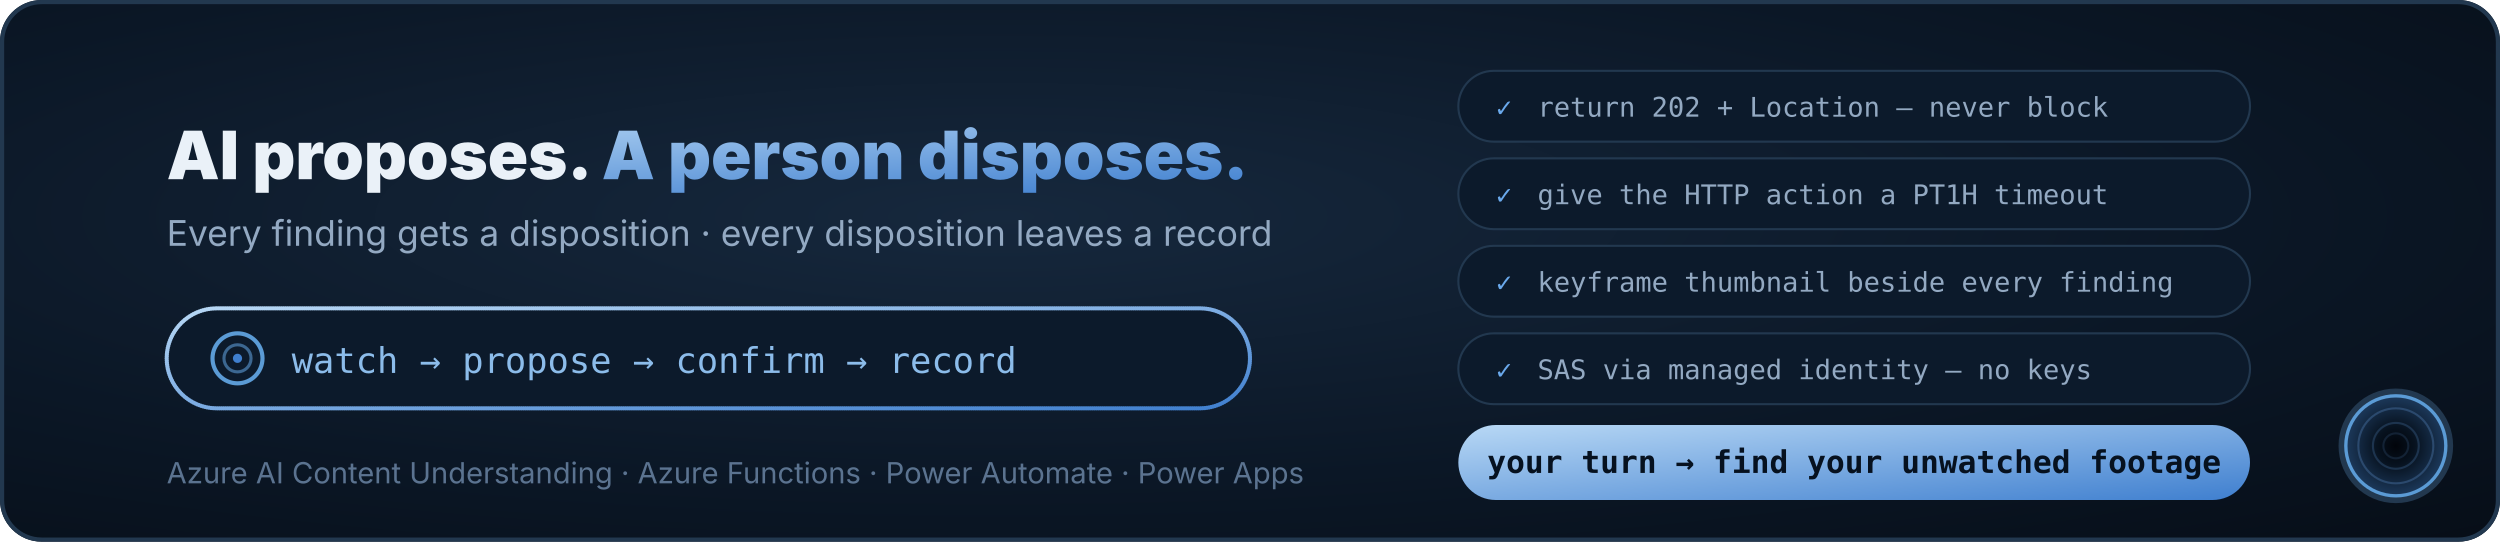
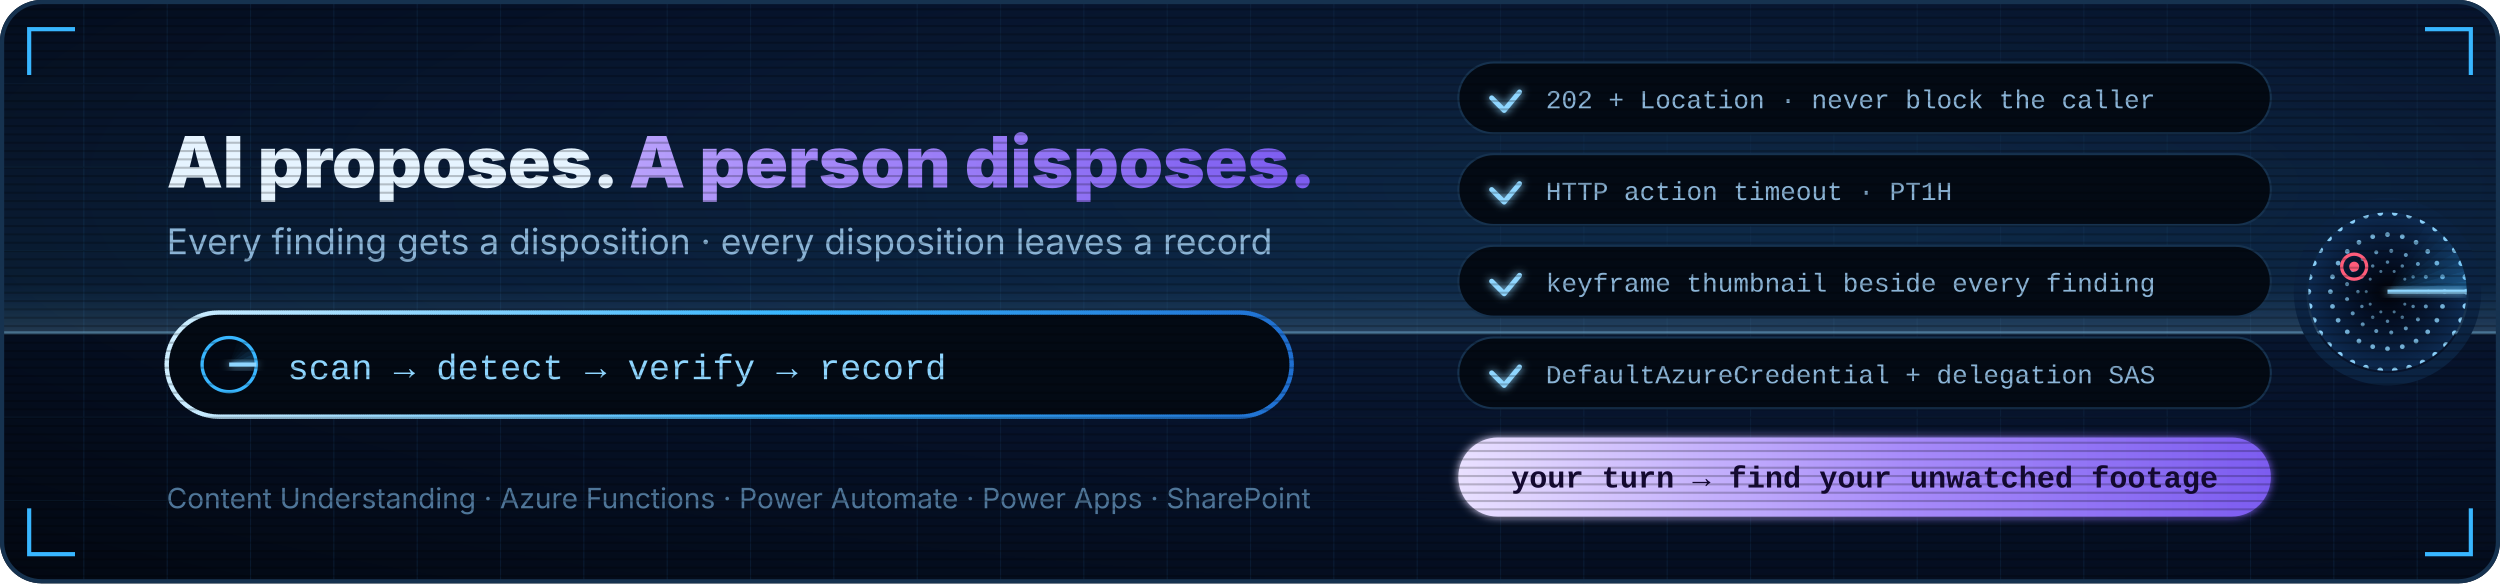
- <svg xmlns="http://www.w3.org/2000/svg" width="1200" height="260" viewBox="0 0 1200 260" font-family="'Inter','Segoe UI',sans-serif">
+ <svg xmlns="http://www.w3.org/2000/svg" width="1200" height="280" viewBox="0 0 1200 280" font-family="'Segoe UI Variable Display','Segoe UI',Inter,system-ui,sans-serif">
  <defs>
-     <radialGradient id="bg" cx="40%" cy="40%" r="95%">
-       <stop offset="0%" stop-color="#16283d" />
-       <stop offset="52%" stop-color="#0b1726" />
-       <stop offset="100%" stop-color="#050b13" />
+     <radialGradient id="bg" cx="68%" cy="32%" r="105%">
+       <stop offset="0%" stop-color="#0b1f3a" />
+       <stop offset="45%" stop-color="#06122a" />
+       <stop offset="100%" stop-color="#02060d" />
    </radialGradient>
-     <linearGradient id="mango" x1="0" y1="0" x2="1" y2="1">
-       <stop offset="0%" stop-color="#b8d8f5" />
-       <stop offset="100%" stop-color="#3f7fcf" />
+     <linearGradient id="gBlue" x1="0" y1="0" x2="1" y2="0">
+       <stop offset="0%" stop-color="#cfeeff" />
+       <stop offset="55%" stop-color="#38b6ff" />
+       <stop offset="100%" stop-color="#1f6fd1" />
+     </linearGradient>
+     <linearGradient id="gViolet" x1="0" y1="0" x2="1" y2="0">
+       <stop offset="0%" stop-color="#e9e0ff" />
+       <stop offset="55%" stop-color="#a78bfa" />
+       <stop offset="100%" stop-color="#7c5cf0" />
+     </linearGradient>
+     <linearGradient id="gBand" x1="0" y1="0" x2="0" y2="1">
+       <stop offset="0%" stop-color="#38b6ff" stop-opacity="0" />
+       <stop offset="85%" stop-color="#38b6ff" stop-opacity=".09" />
+       <stop offset="100%" stop-color="#8fd6ff" stop-opacity=".22" />
+     </linearGradient>
+     <linearGradient id="gLaser" x1="0" y1="0" x2="0" y2="1">
+       <stop offset="0%" stop-color="#38b6ff" stop-opacity="0" />
+       <stop offset="100%" stop-color="#8fd6ff" stop-opacity=".35" />
    </linearGradient>
    <radialGradient id="tube" cx="50%" cy="50%" r="50%">
-       <stop offset="0%" stop-color="#01040a" />
-       <stop offset="35%" stop-color="#07121f" />
-       <stop offset="100%" stop-color="#1f3e63" />
+       <stop offset="0%" stop-color="#01030a" />
+       <stop offset="40%" stop-color="#041026" />
+       <stop offset="100%" stop-color="#0d2a50" />
    </radialGradient>
-     <filter id="glow" x="-90%" y="-90%" width="280%" height="280%">
+     <linearGradient id="water" x1="0" y1="0" x2="0" y2="1">
+       <stop offset="0%" stop-color="#04162c" />
+       <stop offset="100%" stop-color="#0b3563" />
+     </linearGradient>
+     <pattern id="grid" width="40" height="40" patternUnits="userSpaceOnUse">
+       <path d="M40 0H0V40" fill="none" stroke="#0f2744" stroke-width="1" />
+     </pattern>
+     <pattern id="scan" width="4" height="4" patternUnits="userSpaceOnUse">
+       <rect width="4" height="1" fill="#000" />
+     </pattern>
+     <filter id="glow" x="-80%" y="-80%" width="260%" height="260%">
      <feGaussianBlur stdDeviation="5" result="b" />
      <feMerge>
        <feMergeNode in="b" />
        <feMergeNode in="SourceGraphic" />
      </feMerge>
    </filter>
+     <filter id="glowS" x="-80%" y="-80%" width="260%" height="260%">
+       <feGaussianBlur stdDeviation="2" result="b" />
+       <feMerge>
+         <feMergeNode in="b" />
+         <feMergeNode in="SourceGraphic" />
+       </feMerge>
+     </filter>
+     <filter id="shadow" x="-20%" y="-20%" width="140%" height="150%">
+       <feDropShadow dx="0" dy="6" stdDeviation="8" flood-color="#000" flood-opacity=".5" />
+     </filter>
+     <marker id="aB" markerUnits="userSpaceOnUse" markerWidth="11" markerHeight="11" viewBox="0 0 12 12" refX="10" refY="6" orient="auto">
+       <path d="M0 1 L10 6 L0 11z" fill="#38b6ff" />
+     </marker>
+     <marker id="aV" markerUnits="userSpaceOnUse" markerWidth="11" markerHeight="11" viewBox="0 0 12 12" refX="10" refY="6" orient="auto">
+       <path d="M0 1 L10 6 L0 11z" fill="#a78bfa" />
+     </marker>
+     <marker id="aR" markerUnits="userSpaceOnUse" markerWidth="11" markerHeight="11" viewBox="0 0 12 12" refX="10" refY="6" orient="auto">
+       <path d="M0 1 L10 6 L0 11z" fill="#ff5c7a" />
+     </marker>
+     <marker id="aD" markerUnits="userSpaceOnUse" markerWidth="10" markerHeight="10" viewBox="0 0 12 12" refX="10" refY="6" orient="auto">
+       <path d="M0 1 L10 6 L0 11z" fill="#4f7699" />
+     </marker>
+     <path id="ms" d="M0 0h11.4v11.4H0zm12.6 0H24v11.4H12.6zM0 12.6h11.4V24H0zm12.6 0H24V24H12.6z" />
    <clipPath id="frame">
-       <rect width="1200" height="260" rx="20" />
+       <rect width="1200" height="280" rx="20" />
+     </clipPath>
+     <clipPath id="radar">
+       <circle cx="1146" cy="140" r="38" />
    </clipPath>
  </defs>
  <style>
-     .mono{font-family:'Cascadia Code',Consolas,monospace}
-     .muted{fill:#93a9c2}.dim{fill:#5b7390}
+     .mono{font-family:'Cascadia Code','Cascadia Mono',Consolas,'Courier New',monospace}
+     .muted{fill:#8bb4d6}.dim{fill:#4f7699}
+     .band{animation:band 7s linear infinite}
+     @keyframes band{0%{transform:translateY(-160px)}100%{transform:translateY(300px)}}
+     .corner{animation:corner 2.4s ease-in-out infinite}
+     @keyframes corner{0%,100%{opacity:.35}50%{opacity:1}}
+     .blink{animation:blink 1.1s steps(1) infinite}
+     @keyframes blink{0%{opacity:1}50%{opacity:.12}}
+     .spin{animation:spin 4s linear infinite;transform-origin:0 0}
+     .spin2{animation:spin 2.4s linear infinite;transform-origin:0 0}
+     .spinr{animation:spin 9s linear infinite reverse;transform-origin:0 0}
+     .spinslow{animation:spin 60s linear infinite;transform-origin:0 0}
+     @keyframes spin{to{transform:rotate(360deg)}}
+     .flow{stroke-dasharray:6 6;animation:flow .8s linear infinite}
+     @keyframes flow{to{stroke-dashoffset:-12}}
+     .under{stroke-dasharray:1;animation:under 12s linear infinite}
+     @keyframes under{0%{stroke-dashoffset:1;opacity:0}4%{opacity:1}18%{stroke-dashoffset:0}94%{opacity:1;stroke-dashoffset:0}100%{opacity:0;stroke-dashoffset:0}}
+     .ping{animation:ping 4s ease-out infinite;transform-box:fill-box;transform-origin:center}
+     @keyframes ping{0%{transform:scale(.2);opacity:1}35%{transform:scale(2.2);opacity:0}100%{transform:scale(2.2);opacity:0}}
+     .lock{animation:lock 4s ease-out infinite;transform-box:fill-box;transform-origin:center}
+     @keyframes lock{0%{transform:scale(1.9);opacity:0}9%{transform:scale(1);opacity:1}70%{transform:scale(1);opacity:1}88%,100%{transform:scale(1);opacity:.28}}
+     .lbl{animation:lbl 4s linear infinite}
+     @keyframes lbl{0%{opacity:.3}7%{opacity:1}70%{opacity:1}88%,100%{opacity:.3}}
    .trace{stroke-dasharray:.12 .88;animation:trace 4s linear infinite}
    @keyframes trace{to{stroke-dashoffset:-1}}
-     .m1{animation:mchip 12s linear 1 both}
-     .m2{animation:mchip 12s linear 1 both;animation-delay:1.2s}
-     .m3{animation:mchip 12s linear 1 both;animation-delay:2.4s}
-     .m4{animation:mchip 12s linear 1 both;animation-delay:3.6s}
-     @keyframes mchip{0%,8%{opacity:0;transform:translateX(14px)}13%{opacity:1;transform:translateX(0)}100%{opacity:1;transform:translateX(0)}}
-     .yours{transform-box:fill-box;transform-origin:center;animation:yours 12s linear 1 both}
-     @keyframes yours{0%,52%{opacity:0;transform:scale(.8)}57%{opacity:1;transform:scale(1.06)}60%{transform:scale(1)}100%{opacity:1;transform:scale(1)}}
-     .yourspulse{animation:yourspulse 2.2s ease-in-out infinite}
-     @keyframes yourspulse{0%,100%{opacity:.75}50%{opacity:1}}
-     .scan{animation:scan 3.2s ease-out infinite;transform-box:fill-box;transform-origin:center}
-     @keyframes scan{0%{transform:scale(.2);opacity:.9}100%{transform:scale(1);opacity:0}}
+     .row0{animation:row0 10s linear infinite}
+     @keyframes row0{0.00%{opacity:0.35}4.00%{opacity:0.35}6.00%{opacity:1}92.00%{opacity:1}94.00%{opacity:0.35}100.00%{opacity:0.35}}
+     .ck0{stroke-dasharray:20;animation:ck0 10s ease-out infinite}
+     @keyframes ck0{0%,6%{stroke-dashoffset:20}9%{stroke-dashoffset:0}92%{stroke-dashoffset:0}96%,100%{stroke-dashoffset:20}}
+     .row1{animation:row1 10s linear infinite}
+     @keyframes row1{0.00%{opacity:0.35}18.00%{opacity:0.35}20.00%{opacity:1}92.00%{opacity:1}94.00%{opacity:0.35}100.00%{opacity:0.35}}
+     .ck1{stroke-dasharray:20;animation:ck1 10s ease-out infinite}
+     @keyframes ck1{0%,20%{stroke-dashoffset:20}23%{stroke-dashoffset:0}92%{stroke-dashoffset:0}96%,100%{stroke-dashoffset:20}}
+     .row2{animation:row2 10s linear infinite}
+     @keyframes row2{0.00%{opacity:0.35}32.00%{opacity:0.35}34.00%{opacity:1}92.00%{opacity:1}94.00%{opacity:0.35}100.00%{opacity:0.35}}
+     .ck2{stroke-dasharray:20;animation:ck2 10s ease-out infinite}
+     @keyframes ck2{0%,34%{stroke-dashoffset:20}37%{stroke-dashoffset:0}92%{stroke-dashoffset:0}96%,100%{stroke-dashoffset:20}}
+     .row3{animation:row3 10s linear infinite}
+     @keyframes row3{0.00%{opacity:0.35}46.00%{opacity:0.35}48.00%{opacity:1}92.00%{opacity:1}94.00%{opacity:0.35}100.00%{opacity:0.35}}
+     .ck3{stroke-dasharray:20;animation:ck3 10s ease-out infinite}
+     @keyframes ck3{0%,48%{stroke-dashoffset:20}51%{stroke-dashoffset:0}92%{stroke-dashoffset:0}96%,100%{stroke-dashoffset:20}}
+     .yours{animation:yours 10s linear infinite}
+     @keyframes yours{0.00%{opacity:0}62.00%{opacity:0}64.00%{opacity:1}94.00%{opacity:1}96.00%{opacity:0}100.00%{opacity:0}}
+     .pulse{animation:pulse 1.8s ease-in-out infinite}
+     @keyframes pulse{0%,100%{opacity:.75}50%{opacity:1}}
+     .ping3{animation:ping3 4s ease-out infinite;transform-box:fill-box;transform-origin:center}
+     @keyframes ping3{0%{transform:scale(.3);opacity:1}35%{transform:scale(2.4);opacity:0}100%{opacity:0}}
+     @keyframes fr{0%,100%{opacity:.3}14%{opacity:1}34%{opacity:.3}}
+     .fr0{animation:fr 2.4s ease-in-out infinite;animation-delay:0.00s}
+     .fr1{animation:fr 2.4s ease-in-out infinite;animation-delay:0.22s}
+     .fr2{animation:fr 2.4s ease-in-out infinite;animation-delay:0.44s}
+     .fr3{animation:fr 2.4s ease-in-out infinite;animation-delay:0.66s}
+     .fr4{animation:fr 2.4s ease-in-out infinite;animation-delay:0.88s}
    [class]{animation-fill-mode:both}
  </style>
-   <g clip-path="url(#frame)" fill="#eaf1f8">
-     <rect width="1200" height="260" fill="url(#bg)" />
-     <g transform="translate(1150 214)">
-       <circle r="26" fill="url(#tube)" stroke="#22384f" stroke-width="3" />
-       <g fill="none" stroke="#3a5f8a">
-         <circle r="18" opacity=".6" />
-         <circle r="11" opacity=".4" />
-         <circle r="6" opacity=".25" />
-       </g>
-       <circle class="scan" r="24" fill="none" stroke="#5b9bd5" stroke-width="1.6" />
-     </g>
-     <text x="80" y="86" font-size="32" font-weight="900">AI proposes. <tspan fill="url(#mango)">A person disposes.</tspan>
+   <g clip-path="url(#frame)" fill="#e6f4ff">
+     <rect width="1200" height="280" fill="url(#bg)" />
+     <rect width="1200" height="280" fill="url(#grid)" opacity=".5" />
+     <g class="band">
+       <rect width="1200" height="160" fill="url(#gBand)" />
+       <rect y="159" width="1200" height="1.5" fill="#8fd6ff" opacity=".35" />
+     </g>
+     <text x="80" y="90" font-size="34" font-weight="900">AI proposes. <tspan fill="url(#gViolet)">A person disposes.</tspan>
    </text>
-     <text x="80" y="118" font-size="17" class="muted">Every finding gets a disposition · every disposition leaves a record</text>
-     <g transform="translate(80 148)">
-       <rect width="520" height="48" rx="24" fill="#0c1a2b" stroke="#22384f" stroke-width="1.5" />
-       <rect class="trace" width="520" height="48" rx="24" fill="none" stroke="url(#mango)" stroke-width="2" pathLength="1" stroke-linecap="round" />
-       <g transform="translate(34 24)">
-         <circle r="12" fill="none" stroke="#5b9bd5" stroke-width="2" />
-         <circle r="6.5" fill="none" stroke="#5b9bd5" stroke-width="1.5" opacity=".6" />
-         <circle r="2.2" fill="#3f7fcf" />
-       </g>
-       <text x="60" y="31" font-size="17" class="mono" fill="#8cbcea">watch → propose → confirm → record</text>
-     </g>
-     <text x="80" y="232" font-size="14" class="dim">Azure AI Content Understanding · Azure Functions · Power Automate · Power Apps</text>
-     <g font-size="13" class="mono">
-       <g class="m1">
-         <rect x="700" y="34" width="380" height="34" rx="17" fill="#0c1a2b" stroke="#22384f" />
-         <text x="718" y="56" fill="#6aa9ec">✓</text>
-         <text x="738" y="56" class="muted">return 202 + Location — never block</text>
-       </g>
-       <g class="m2">
-         <rect x="700" y="76" width="380" height="34" rx="17" fill="#0c1a2b" stroke="#22384f" />
-         <text x="718" y="98" fill="#6aa9ec">✓</text>
-         <text x="738" y="98" class="muted">give the HTTP action a PT1H timeout</text>
-       </g>
-       <g class="m3">
-         <rect x="700" y="118" width="380" height="34" rx="17" fill="#0c1a2b" stroke="#22384f" />
-         <text x="718" y="140" fill="#6aa9ec">✓</text>
-         <text x="738" y="140" class="muted">keyframe thumbnail beside every finding</text>
-       </g>
-       <g class="m4">
-         <rect x="700" y="160" width="380" height="34" rx="17" fill="#0c1a2b" stroke="#22384f" />
-         <text x="718" y="182" fill="#6aa9ec">✓</text>
-         <text x="738" y="182" class="muted">SAS via managed identity — no keys</text>
-       </g>
+     <text x="80" y="122" font-size="17" class="muted">Every finding gets a disposition · every disposition leaves a record</text>
+     <g transform="translate(80 150)">
+       <rect width="540" height="50" rx="25" fill="#030a14" stroke="#16324f" stroke-width="1.5" />
+       <rect class="trace" width="540" height="50" rx="25" fill="none" stroke="url(#gBlue)" stroke-width="2.2" pathLength="1" stroke-linecap="round" />
+       <g transform="translate(30 25)">
+         <circle r="13" fill="#020915" stroke="#38b6ff" stroke-width="1.6" />
+         <g class="spin2">
+           <path d="M0 0 L4.4 -12.2 A13 13 0 0 1 6.8 -11.1 Z" fill="#38b6ff" fill-opacity="0.028" />
+           <path d="M0 0 L6.8 -11.1 A13 13 0 0 1 8.9 -9.5 Z" fill="#38b6ff" fill-opacity="0.053" />
+           <path d="M0 0 L8.9 -9.5 A13 13 0 0 1 10.6 -7.5 Z" fill="#38b6ff" fill-opacity="0.095" />
+           <path d="M0 0 L10.6 -7.5 A13 13 0 0 1 11.9 -5.1 Z" fill="#38b6ff" fill-opacity="0.153" />
+           <path d="M0 0 L11.9 -5.1 A13 13 0 0 1 12.7 -2.6 Z" fill="#38b6ff" fill-opacity="0.228" />
+           <path d="M0 0 L12.7 -2.6 A13 13 0 0 1 13 0 Z" fill="#38b6ff" fill-opacity="0.320" />
+           <rect x="0" y="-1" width="13" height="2" fill="#8fd6ff" filter="url(#glowS)" />
+         </g>
+       </g>
+       <text x="58" y="32" font-size="17" class="mono" fill="#8fd6ff">scan → detect → verify → record</text>
+     </g>
+     <text x="80" y="244" font-size="13.5" class="dim">Content Understanding · Azure Functions · Power Automate · Power Apps · SharePoint</text>
+     <g font-size="12.5" class="mono">
+       <g class="row0">
+         <rect x="700" y="30" width="390" height="34" rx="17" fill="#030a14" stroke="#16324f" />
+         <text x="742" y="52" fill="#8bb4d6">202 + Location · never block the caller</text>
+       </g>
+       <path class="ck0" d="M716 47 L722 53 L732 41" stroke="#8fd6ff" stroke-width="2.4" fill="none" stroke-linecap="round" stroke-linejoin="round" filter="url(#glowS)" />
+       <g class="row1">
+         <rect x="700" y="74" width="390" height="34" rx="17" fill="#030a14" stroke="#16324f" />
+         <text x="742" y="96" fill="#8bb4d6">HTTP action timeout · PT1H</text>
+       </g>
+       <path class="ck1" d="M716 91 L722 97 L732 85" stroke="#8fd6ff" stroke-width="2.4" fill="none" stroke-linecap="round" stroke-linejoin="round" filter="url(#glowS)" />
+       <g class="row2">
+         <rect x="700" y="118" width="390" height="34" rx="17" fill="#030a14" stroke="#16324f" />
+         <text x="742" y="140" fill="#8bb4d6">keyframe thumbnail beside every finding</text>
+       </g>
+       <path class="ck2" d="M716 135 L722 141 L732 129" stroke="#8fd6ff" stroke-width="2.4" fill="none" stroke-linecap="round" stroke-linejoin="round" filter="url(#glowS)" />
+       <g class="row3">
+         <rect x="700" y="162" width="390" height="34" rx="17" fill="#030a14" stroke="#16324f" />
+         <text x="742" y="184" fill="#8bb4d6">DefaultAzureCredential + delegation SAS</text>
+       </g>
+       <path class="ck3" d="M716 179 L722 185 L732 173" stroke="#8fd6ff" stroke-width="2.4" fill="none" stroke-linecap="round" stroke-linejoin="round" filter="url(#glowS)" />
      <g class="yours">
-         <g class="yourspulse">
-           <rect x="700" y="204" width="380" height="36" rx="18" fill="url(#mango)" />
+         <g class="pulse">
+           <rect x="700" y="210" width="390" height="38" rx="19" fill="url(#gViolet)" filter="url(#glowS)" />
        </g>
-         <text x="890" y="227" text-anchor="middle" font-size="15" font-weight="800" fill="#06111f">your turn → find your unwatched footage</text>
-       </g>
+         <text x="895" y="234" text-anchor="middle" font-size="14.5" font-weight="800" fill="#150a33">your turn → find your unwatched footage</text>
+       </g>
+     </g>
+     <circle cx="1146" cy="140" r="42" fill="none" stroke="#0b2342" stroke-width="6" />
+     <g clip-path="url(#radar)">
+       <circle cx="1146" cy="140" r="38" fill="url(#tube)" />
+       <g class="fr0" fill="#8fd6ff" fill-opacity="0.95">
+         <circle cx="1184" cy="140" r="1.40" />
+         <circle cx="1183.4" cy="147" r="1.40" />
+         <circle cx="1181.4" cy="153.7" r="1.40" />
+         <circle cx="1178.3" cy="160" r="1.40" />
+         <circle cx="1174.1" cy="165.6" r="1.40" />
+         <circle cx="1168.9" cy="170.3" r="1.40" />
+         <circle cx="1162.9" cy="174" r="1.40" />
+         <circle cx="1156.4" cy="176.5" r="1.40" />
+         <circle cx="1149.5" cy="177.8" r="1.40" />
+         <circle cx="1142.5" cy="177.8" r="1.40" />
+         <circle cx="1135.6" cy="176.5" r="1.40" />
+         <circle cx="1129.1" cy="174" r="1.40" />
+         <circle cx="1123.1" cy="170.3" r="1.40" />
+         <circle cx="1117.9" cy="165.6" r="1.40" />
+         <circle cx="1113.7" cy="160" r="1.40" />
+         <circle cx="1110.6" cy="153.7" r="1.40" />
+         <circle cx="1108.6" cy="147" r="1.40" />
+         <circle cx="1108" cy="140" r="1.40" />
+         <circle cx="1108.6" cy="133" r="1.40" />
+         <circle cx="1110.6" cy="126.3" r="1.40" />
+         <circle cx="1113.7" cy="120" r="1.40" />
+         <circle cx="1117.9" cy="114.4" r="1.40" />
+         <circle cx="1123.1" cy="109.7" r="1.40" />
+         <circle cx="1129.1" cy="106" r="1.40" />
+         <circle cx="1135.6" cy="103.5" r="1.40" />
+         <circle cx="1142.5" cy="102.2" r="1.40" />
+         <circle cx="1149.5" cy="102.2" r="1.40" />
+         <circle cx="1156.4" cy="103.5" r="1.40" />
+         <circle cx="1162.9" cy="106" r="1.40" />
+         <circle cx="1168.9" cy="109.7" r="1.40" />
+         <circle cx="1174.1" cy="114.4" r="1.40" />
+         <circle cx="1178.3" cy="120" r="1.40" />
+         <circle cx="1181.4" cy="126.3" r="1.40" />
+         <circle cx="1183.4" cy="133" r="1.40" />
+       </g>
+       <g class="fr1" fill="#8fd6ff" fill-opacity="0.78">
+         <circle cx="1173.4" cy="140" r="1.15" />
+         <circle cx="1172.4" cy="147.1" r="1.15" />
+         <circle cx="1169.7" cy="153.7" r="1.15" />
+         <circle cx="1165.3" cy="159.3" r="1.15" />
+         <circle cx="1159.7" cy="163.7" r="1.15" />
+         <circle cx="1153.1" cy="166.4" r="1.15" />
+         <circle cx="1146" cy="167.4" r="1.15" />
+         <circle cx="1138.9" cy="166.4" r="1.15" />
+         <circle cx="1132.3" cy="163.7" r="1.15" />
+         <circle cx="1126.7" cy="159.3" r="1.15" />
+         <circle cx="1122.3" cy="153.7" r="1.15" />
+         <circle cx="1119.6" cy="147.1" r="1.15" />
+         <circle cx="1118.6" cy="140" r="1.15" />
+         <circle cx="1119.6" cy="132.9" r="1.15" />
+         <circle cx="1122.3" cy="126.3" r="1.15" />
+         <circle cx="1126.7" cy="120.7" r="1.15" />
+         <circle cx="1132.3" cy="116.3" r="1.15" />
+         <circle cx="1138.9" cy="113.6" r="1.15" />
+         <circle cx="1146" cy="112.6" r="1.15" />
+         <circle cx="1153.1" cy="113.6" r="1.15" />
+         <circle cx="1159.7" cy="116.3" r="1.15" />
+         <circle cx="1165.3" cy="120.7" r="1.15" />
+         <circle cx="1169.7" cy="126.3" r="1.15" />
+         <circle cx="1172.4" cy="132.9" r="1.15" />
+       </g>
+       <g class="fr2" fill="#8fd6ff" fill-opacity="0.66">
+         <circle cx="1165.7" cy="140" r="0.97" />
+         <circle cx="1164.4" cy="147.1" r="0.97" />
+         <circle cx="1160.6" cy="153.3" r="0.97" />
+         <circle cx="1154.8" cy="157.6" r="0.97" />
+         <circle cx="1147.8" cy="159.6" r="0.97" />
+         <circle cx="1140.6" cy="158.9" r="0.97" />
+         <circle cx="1134.1" cy="155.7" r="0.97" />
+         <circle cx="1129.3" cy="150.4" r="0.97" />
+         <circle cx="1126.6" cy="143.6" r="0.97" />
+         <circle cx="1126.6" cy="136.4" r="0.97" />
+         <circle cx="1129.3" cy="129.6" r="0.97" />
+         <circle cx="1134.1" cy="124.3" r="0.97" />
+         <circle cx="1140.6" cy="121.1" r="0.97" />
+         <circle cx="1147.8" cy="120.4" r="0.97" />
+         <circle cx="1154.8" cy="122.4" r="0.97" />
+         <circle cx="1160.6" cy="126.7" r="0.97" />
+         <circle cx="1164.4" cy="132.9" r="0.97" />
+       </g>
+       <g class="fr3" fill="#8fd6ff" fill-opacity="0.57">
+         <circle cx="1160.2" cy="140" r="0.84" />
+         <circle cx="1158.3" cy="147.1" r="0.84" />
+         <circle cx="1153.1" cy="152.3" r="0.84" />
+         <circle cx="1146" cy="154.2" r="0.84" />
+         <circle cx="1138.9" cy="152.3" r="0.84" />
+         <circle cx="1133.7" cy="147.1" r="0.84" />
+         <circle cx="1131.8" cy="140" r="0.84" />
+         <circle cx="1133.7" cy="132.9" r="0.84" />
+         <circle cx="1138.9" cy="127.7" r="0.84" />
+         <circle cx="1146" cy="125.8" r="0.84" />
+         <circle cx="1153.1" cy="127.7" r="0.84" />
+         <circle cx="1158.3" cy="132.9" r="0.84" />
+       </g>
+       <g class="fr4" fill="#8fd6ff" fill-opacity="0.51">
+         <circle cx="1156.2" cy="140" r="0.74" />
+         <circle cx="1154.3" cy="146" r="0.74" />
+         <circle cx="1149.2" cy="149.7" r="0.74" />
+         <circle cx="1142.8" cy="149.7" r="0.74" />
+         <circle cx="1137.7" cy="146" r="0.74" />
+         <circle cx="1135.8" cy="140" r="0.74" />
+         <circle cx="1137.7" cy="134" r="0.74" />
+         <circle cx="1142.8" cy="130.3" r="0.74" />
+         <circle cx="1149.2" cy="130.3" r="0.74" />
+         <circle cx="1154.3" cy="134" r="0.74" />
+       </g>
+       <g transform="translate(1146 140)">
+         <g class="spin">
+           <path d="M0 0 L19 -32.9 A38 38 0 0 1 23.1 -30.1 Z" fill="#38b6ff" fill-opacity="0.025" />
+           <path d="M0 0 L23.1 -30.1 A38 38 0 0 1 26.9 -26.9 Z" fill="#38b6ff" fill-opacity="0.039" />
+           <path d="M0 0 L26.9 -26.9 A38 38 0 0 1 30.1 -23.1 Z" fill="#38b6ff" fill-opacity="0.062" />
+           <path d="M0 0 L30.1 -23.1 A38 38 0 0 1 32.9 -19 Z" fill="#38b6ff" fill-opacity="0.095" />
+           <path d="M0 0 L32.9 -19 A38 38 0 0 1 35.1 -14.5 Z" fill="#38b6ff" fill-opacity="0.137" />
+           <path d="M0 0 L35.1 -14.5 A38 38 0 0 1 36.7 -9.8 Z" fill="#38b6ff" fill-opacity="0.189" />
+           <path d="M0 0 L36.7 -9.8 A38 38 0 0 1 37.7 -5 Z" fill="#38b6ff" fill-opacity="0.250" />
+           <path d="M0 0 L37.7 -5 A38 38 0 0 1 38 0 Z" fill="#38b6ff" fill-opacity="0.320" />
+           <rect x="0" y="-1" width="38" height="2" fill="#8fd6ff" filter="url(#glowS)" />
+         </g>
+       </g>
+       <circle class="ping3" style="animation-delay:2.41s" cx="1130" cy="128" r="6" fill="none" stroke="#ff5c7a" stroke-width="1.6" />
+       <circle cx="1130" cy="128" r="2.4" fill="#ff5c7a" />
+     </g>
+     <rect width="1200" height="280" fill="url(#scan)" opacity=".22" />
+     <g class="corner">
+       <path d="M14 36 V14 H36 M1164 14 H1186 V36 M1186 244 V266 H1164 M36 266 H14 V244" fill="none" stroke="#38b6ff" stroke-width="2" />
    </g>
  </g>
-   <rect x="1" y="1" width="1198" height="258" rx="19" fill="none" stroke="#22384f" stroke-width="2" />
+   <rect x="1" y="1" width="1198" height="278" rx="19" fill="none" stroke="#16324f" stroke-width="2" />
</svg>
